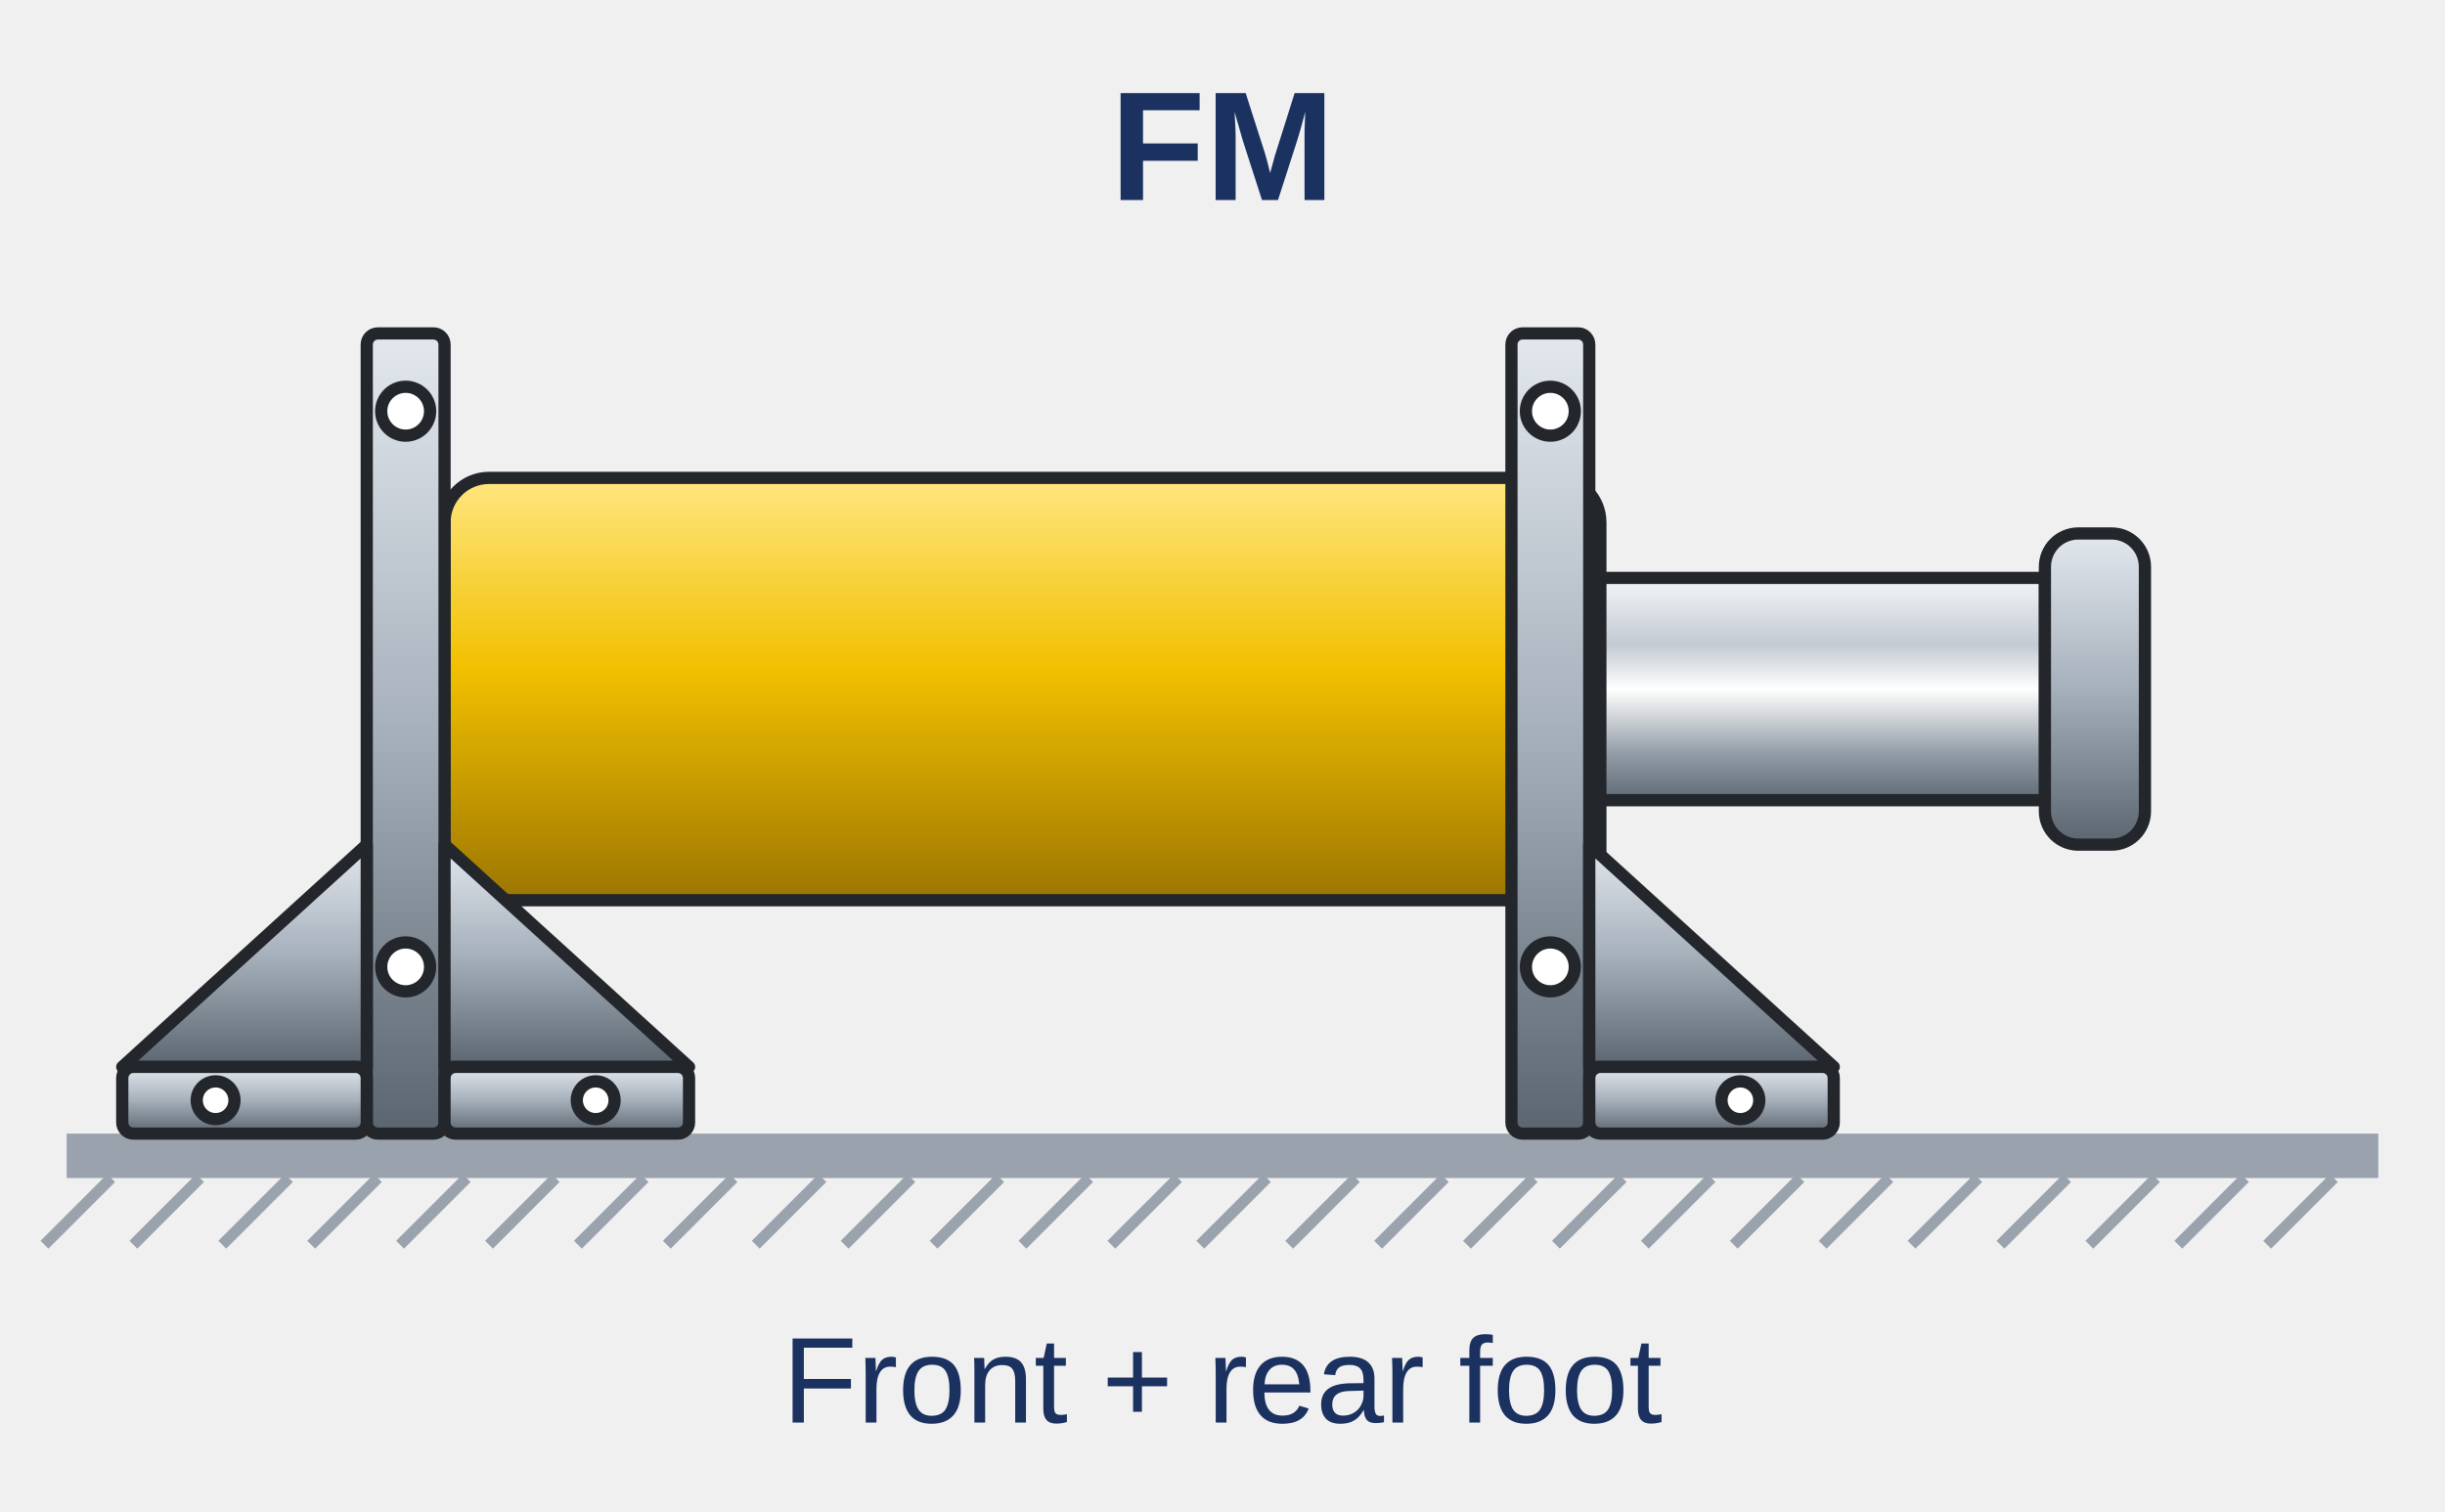
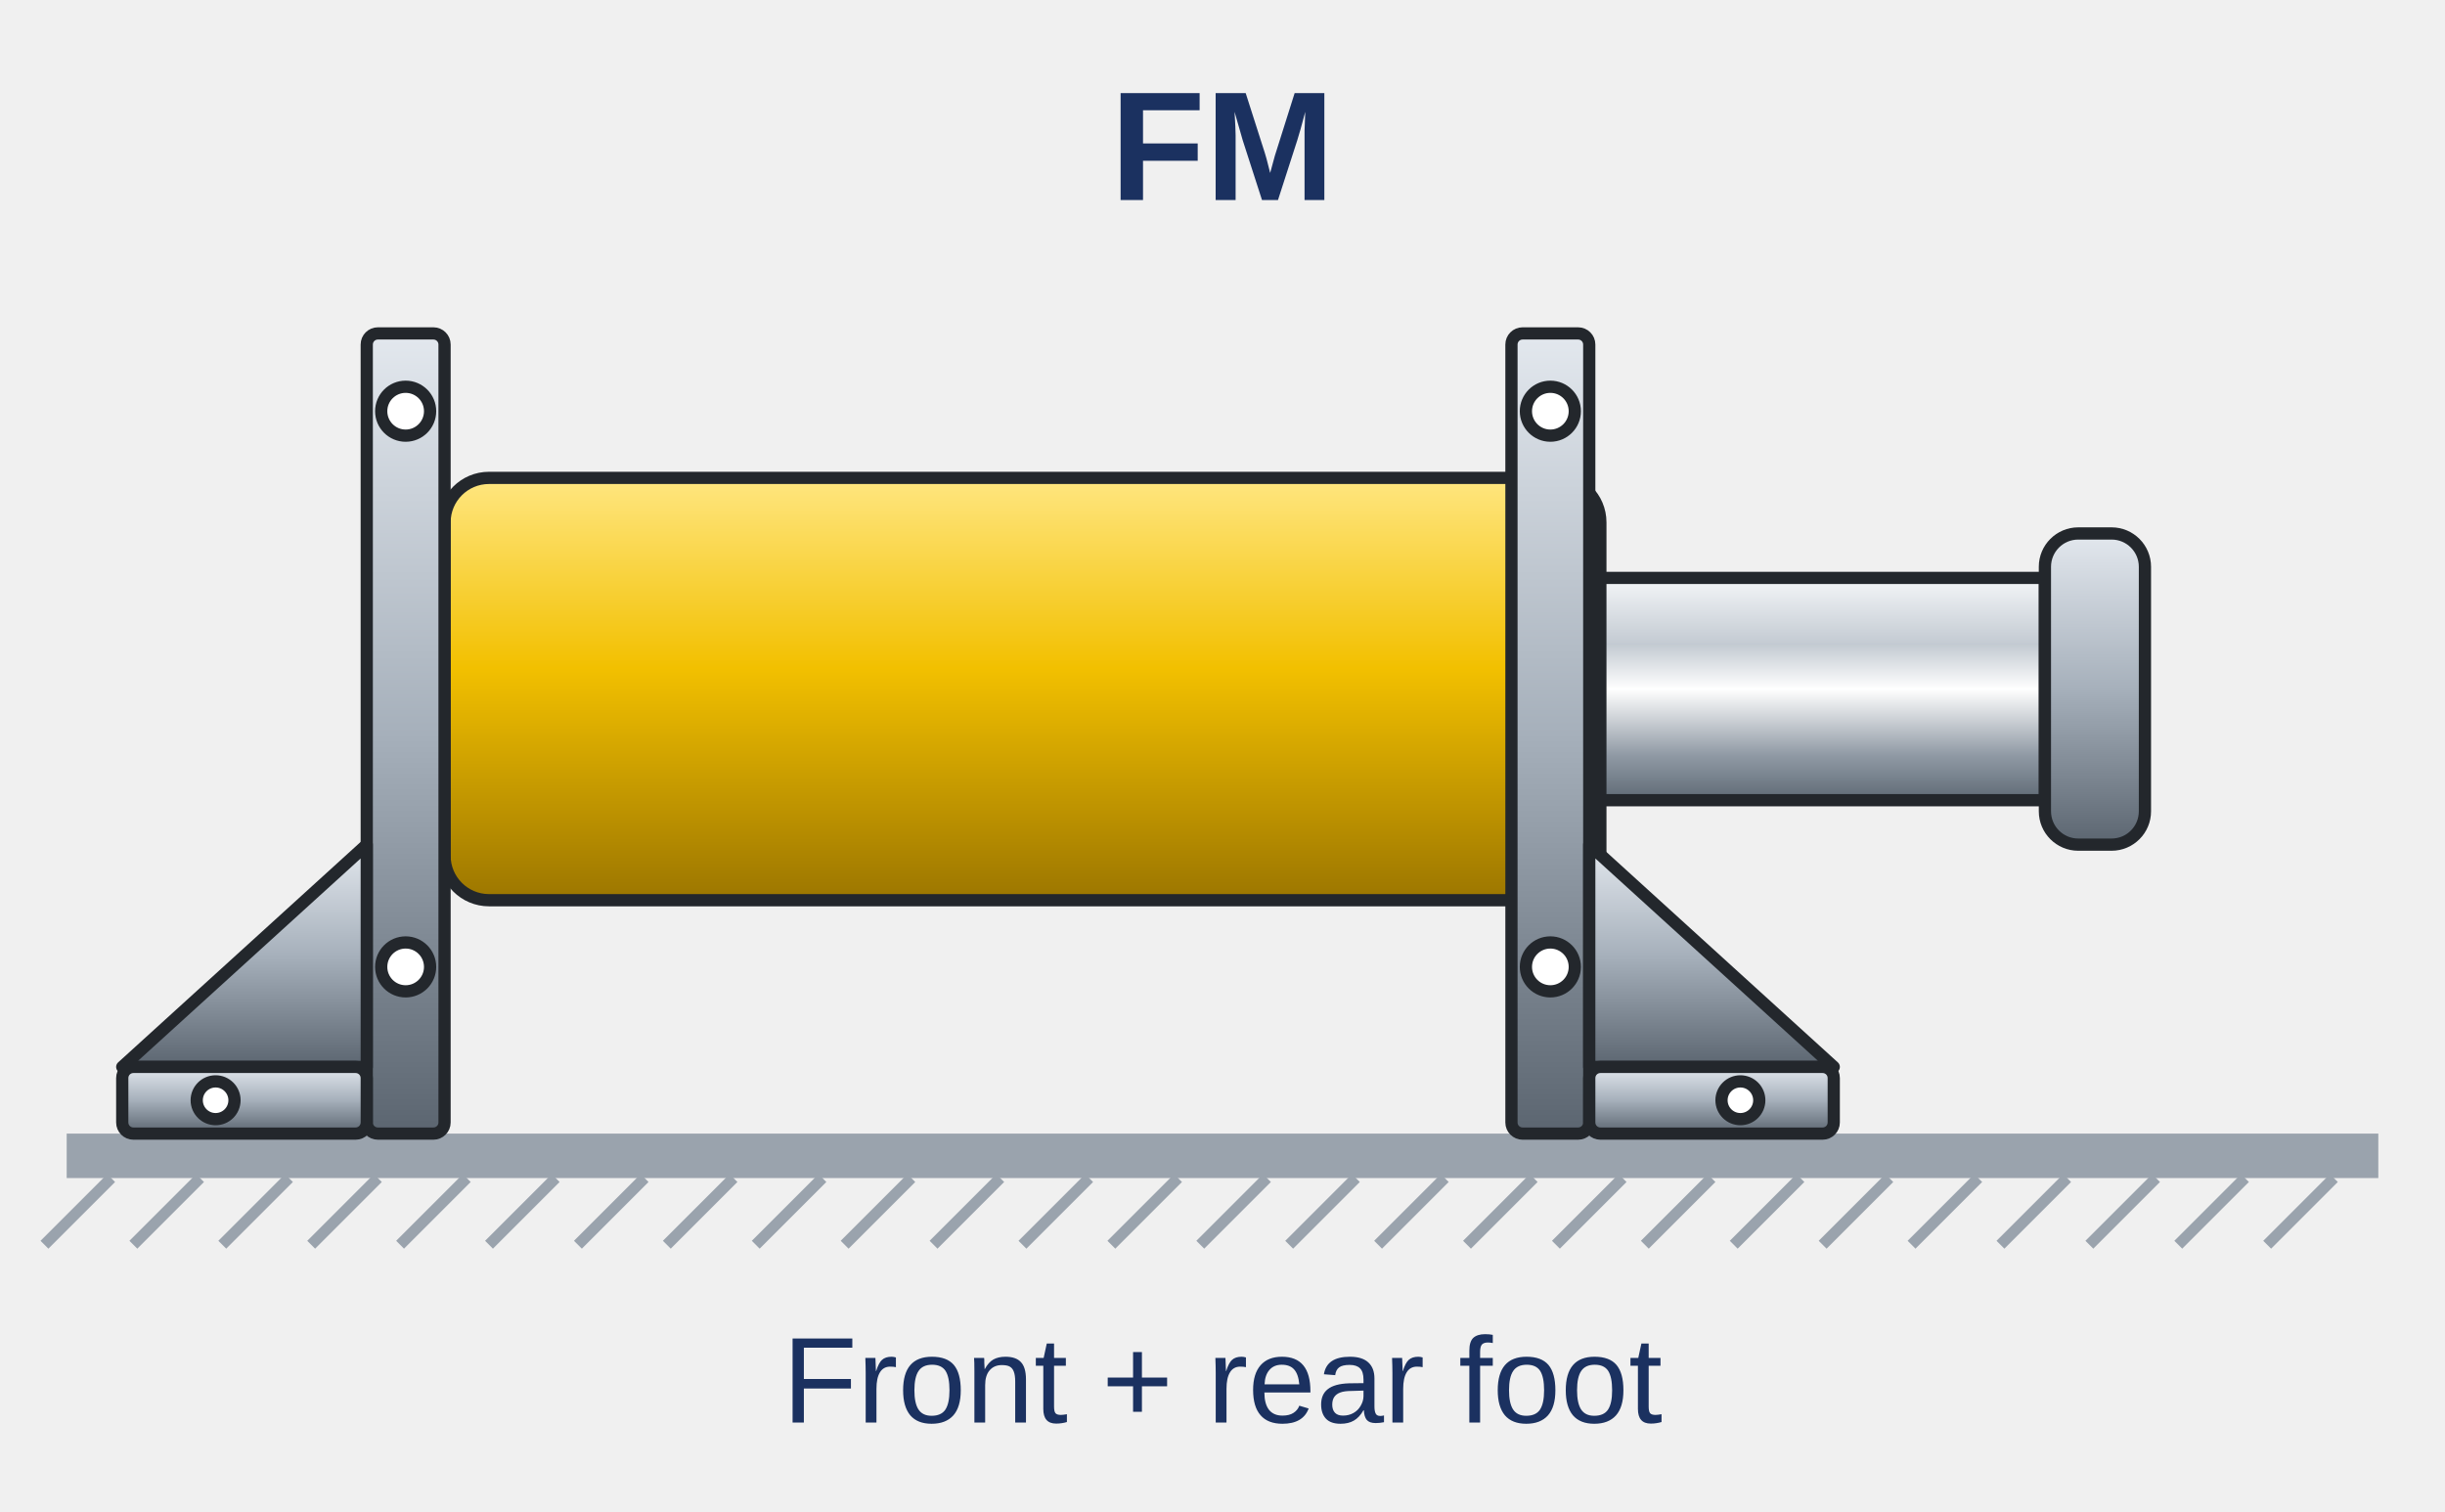
<svg xmlns="http://www.w3.org/2000/svg" viewBox="10 4 220 136" stroke-linejoin="round">
  <defs>
    <linearGradient id="chrome" x1="0" y1="0" x2="0" y2="1">
      <stop offset="0" stop-color="#f4f6f8" />
      <stop offset=".3" stop-color="#c3cad2" />
      <stop offset=".5" stop-color="#ffffff" />
      <stop offset=".8" stop-color="#8f99a4" />
      <stop offset="1" stop-color="#5f6a75" />
    </linearGradient>
    <linearGradient id="black" x1="0" y1="0" x2="0" y2="1">
      <stop offset="0" stop-color="#6b6f75" />
      <stop offset=".45" stop-color="#2a2d31" />
      <stop offset="1" stop-color="#0d0e10" />
    </linearGradient>
    <linearGradient id="yellow" x1="0" y1="0" x2="0" y2="1">
      <stop offset="0" stop-color="#ffe680" />
      <stop offset=".45" stop-color="#f2c000" />
      <stop offset="1" stop-color="#9c7600" />
    </linearGradient>
    <linearGradient id="blue" x1="0" y1="0" x2="0" y2="1">
      <stop offset="0" stop-color="#8dbbff" />
      <stop offset=".45" stop-color="#1f6fe0" />
      <stop offset="1" stop-color="#0b3a86" />
    </linearGradient>
    <linearGradient id="red" x1="0" y1="0" x2="0" y2="1">
      <stop offset="0" stop-color="#ff8a80" />
      <stop offset=".45" stop-color="#d81c1c" />
      <stop offset="1" stop-color="#761010" />
    </linearGradient>
    <linearGradient id="steel" x1="0" y1="0" x2="0" y2="1">
      <stop offset="0" stop-color="#e3e8ee" />
      <stop offset=".5" stop-color="#a6b0bb" />
      <stop offset="1" stop-color="#5b6570" />
    </linearGradient>
    <linearGradient id="pu" x1="0" y1="0" x2="0" y2="1">
      <stop offset="0" stop-color="#555" />
      <stop offset=".5" stop-color="#1b1b1b" />
      <stop offset="1" stop-color="#000" />
    </linearGradient>
  </defs>
  <rect x="16" y="106" width="208" height="4" fill="#9aa3ad" />
  <line x1="20" y1="110" x2="14" y2="116" stroke="#9aa3ad" stroke-width="1" />
  <line x1="28" y1="110" x2="22" y2="116" stroke="#9aa3ad" stroke-width="1" />
  <line x1="36" y1="110" x2="30" y2="116" stroke="#9aa3ad" stroke-width="1" />
  <line x1="44" y1="110" x2="38" y2="116" stroke="#9aa3ad" stroke-width="1" />
  <line x1="52" y1="110" x2="46" y2="116" stroke="#9aa3ad" stroke-width="1" />
  <line x1="60" y1="110" x2="54" y2="116" stroke="#9aa3ad" stroke-width="1" />
  <line x1="68" y1="110" x2="62" y2="116" stroke="#9aa3ad" stroke-width="1" />
  <line x1="76" y1="110" x2="70" y2="116" stroke="#9aa3ad" stroke-width="1" />
  <line x1="84" y1="110" x2="78" y2="116" stroke="#9aa3ad" stroke-width="1" />
  <line x1="92" y1="110" x2="86" y2="116" stroke="#9aa3ad" stroke-width="1" />
  <line x1="100" y1="110" x2="94" y2="116" stroke="#9aa3ad" stroke-width="1" />
  <line x1="108" y1="110" x2="102" y2="116" stroke="#9aa3ad" stroke-width="1" />
  <line x1="116" y1="110" x2="110" y2="116" stroke="#9aa3ad" stroke-width="1" />
  <line x1="124" y1="110" x2="118" y2="116" stroke="#9aa3ad" stroke-width="1" />
  <line x1="132" y1="110" x2="126" y2="116" stroke="#9aa3ad" stroke-width="1" />
  <line x1="140" y1="110" x2="134" y2="116" stroke="#9aa3ad" stroke-width="1" />
  <line x1="148" y1="110" x2="142" y2="116" stroke="#9aa3ad" stroke-width="1" />
  <line x1="156" y1="110" x2="150" y2="116" stroke="#9aa3ad" stroke-width="1" />
  <line x1="164" y1="110" x2="158" y2="116" stroke="#9aa3ad" stroke-width="1" />
  <line x1="172" y1="110" x2="166" y2="116" stroke="#9aa3ad" stroke-width="1" />
  <line x1="180" y1="110" x2="174" y2="116" stroke="#9aa3ad" stroke-width="1" />
  <line x1="188" y1="110" x2="182" y2="116" stroke="#9aa3ad" stroke-width="1" />
  <line x1="196" y1="110" x2="190" y2="116" stroke="#9aa3ad" stroke-width="1" />
  <line x1="204" y1="110" x2="198" y2="116" stroke="#9aa3ad" stroke-width="1" />
  <line x1="212" y1="110" x2="206" y2="116" stroke="#9aa3ad" stroke-width="1" />
  <line x1="220" y1="110" x2="214" y2="116" stroke="#9aa3ad" stroke-width="1" />
  <rect x="50.0" y="47.0" width="104.0" height="38.0" rx="4" fill="url(#yellow)" stroke="#23272c" stroke-width="1.1" />
  <rect x="154.0" y="56.0" width="40.0" height="20.0" rx="0" fill="url(#chrome)" stroke="#23272c" stroke-width="1.1" />
  <rect x="194.0" y="52.0" width="9.0" height="28.0" rx="3" fill="url(#steel)" stroke="#23272c" stroke-width="1.1" />
  <rect x="43.0" y="34.0" width="7.0" height="72.0" rx="1" fill="url(#steel)" stroke="#23272c" stroke-width="1.1" />
  <circle cx="46.5" cy="41" r="2.2" fill="#fff" stroke="#23272c" stroke-width="1.1" />
  <circle cx="46.5" cy="91" r="2.2" fill="#fff" stroke="#23272c" stroke-width="1.1" />
  <rect x="146.0" y="34.0" width="7.0" height="72.0" rx="1" fill="url(#steel)" stroke="#23272c" stroke-width="1.1" />
  <circle cx="149.5" cy="41" r="2.2" fill="#fff" stroke="#23272c" stroke-width="1.1" />
  <circle cx="149.5" cy="91" r="2.2" fill="#fff" stroke="#23272c" stroke-width="1.1" />
  <path d="M43,80 L43,100 L21,100 Z" fill="url(#steel)" stroke="#23272c" stroke-width="1.1" />
  <rect x="21.0" y="100.0" width="22.0" height="6.0" rx="1" fill="url(#steel)" stroke="#23272c" stroke-width="1.1" />
  <circle cx="29.4" cy="103" r="1.7" fill="#fff" stroke="#23272c" stroke-width="1.1" />
-   <path d="M50,80 L50,100 L72,100 Z" fill="url(#steel)" stroke="#23272c" stroke-width="1.1" />
-   <rect x="50.0" y="100.0" width="22.0" height="6.0" rx="1" fill="url(#steel)" stroke="#23272c" stroke-width="1.1" />
-   <circle cx="63.6" cy="103" r="1.7" fill="#fff" stroke="#23272c" stroke-width="1.1" />
  <path d="M153,80 L153,100 L175,100 Z" fill="url(#steel)" stroke="#23272c" stroke-width="1.1" />
  <rect x="153.0" y="100.0" width="22.0" height="6.0" rx="1" fill="url(#steel)" stroke="#23272c" stroke-width="1.1" />
  <circle cx="166.6" cy="103" r="1.7" fill="#fff" stroke="#23272c" stroke-width="1.1" />
  <text x="120" y="22" font-size="14" font-weight="700" fill="#1B3160" font-family="Arial" text-anchor="middle">FM</text>
  <text x="120" y="132" font-size="11" fill="#1B3160" font-family="Arial" text-anchor="middle">Front + rear foot</text>
</svg>
